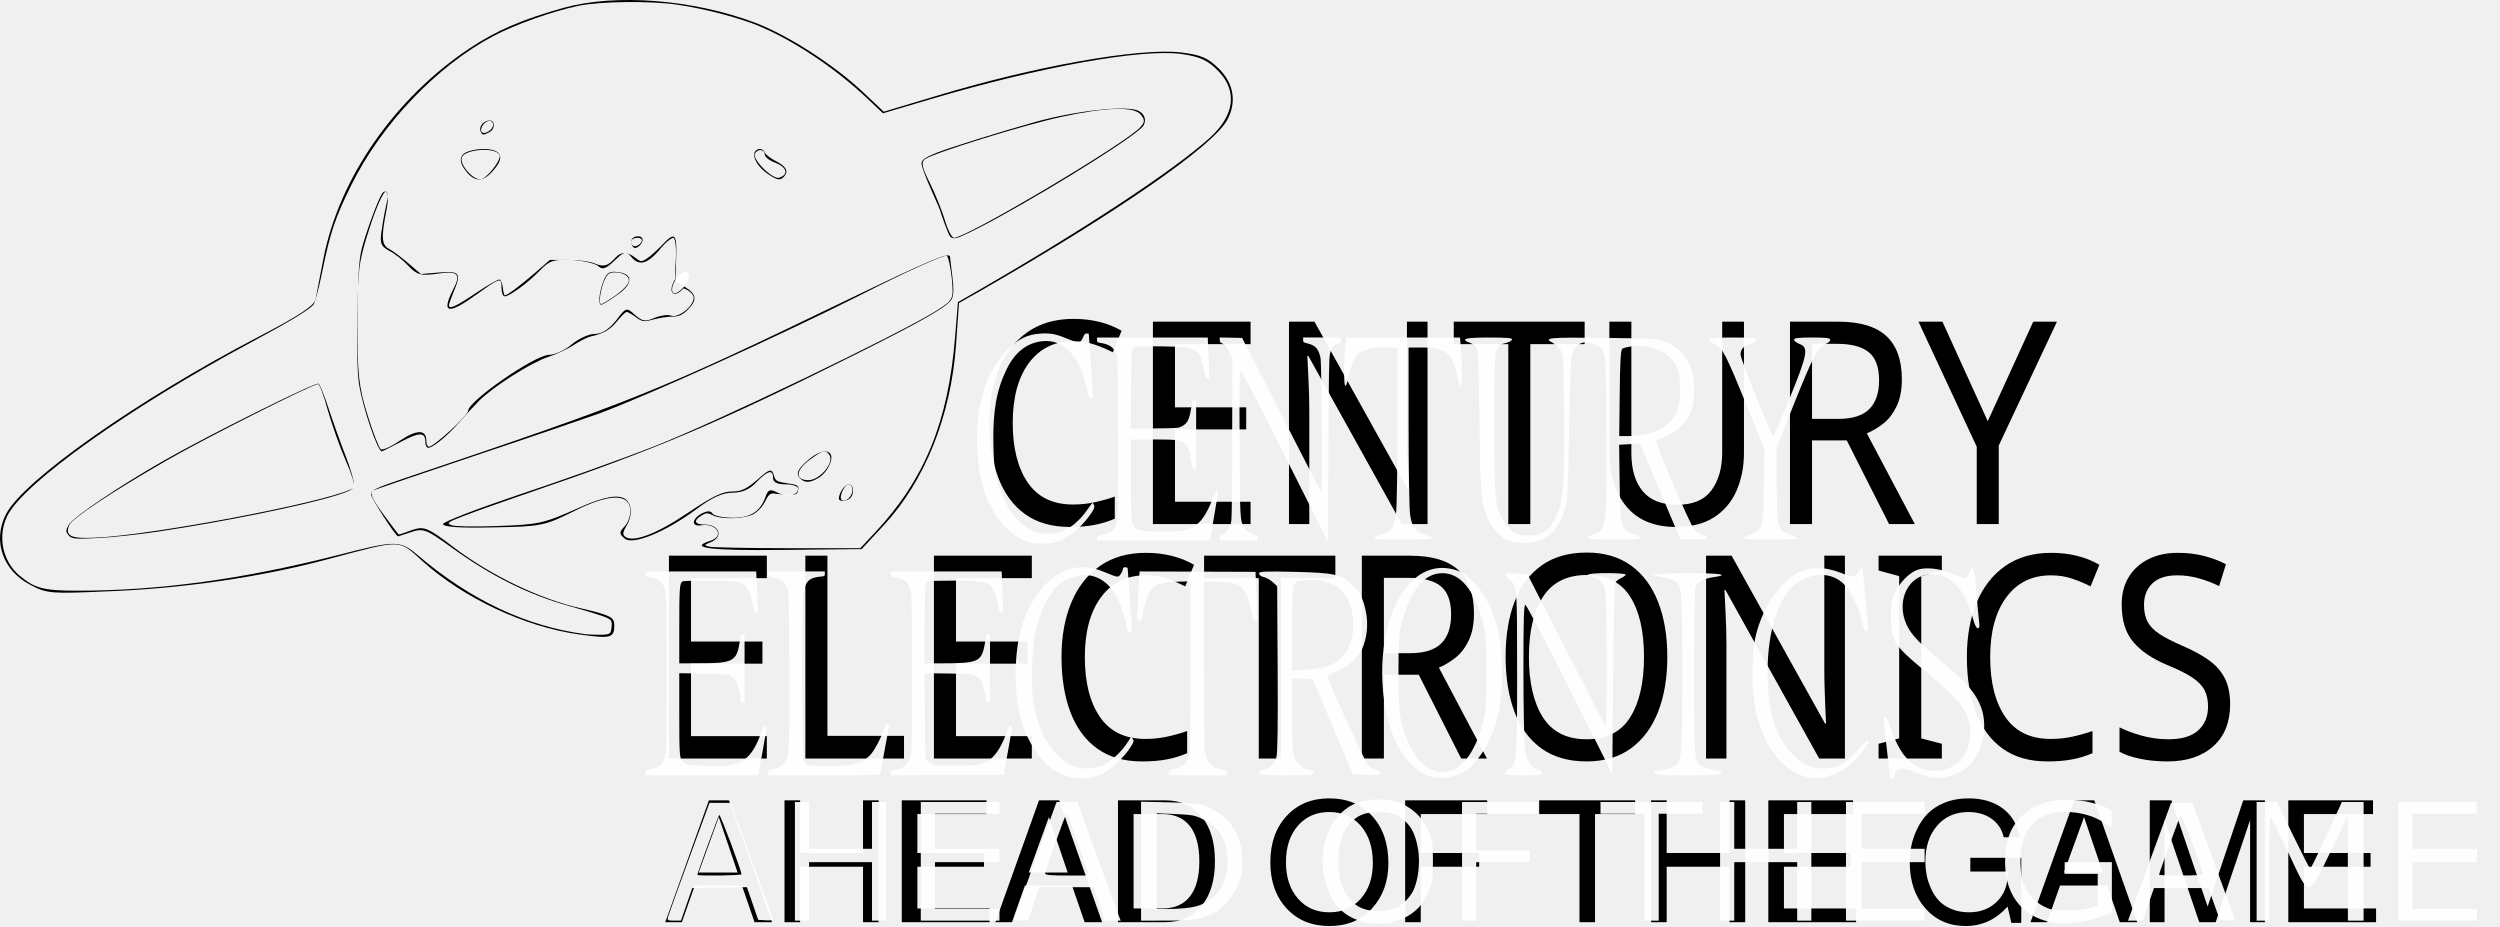
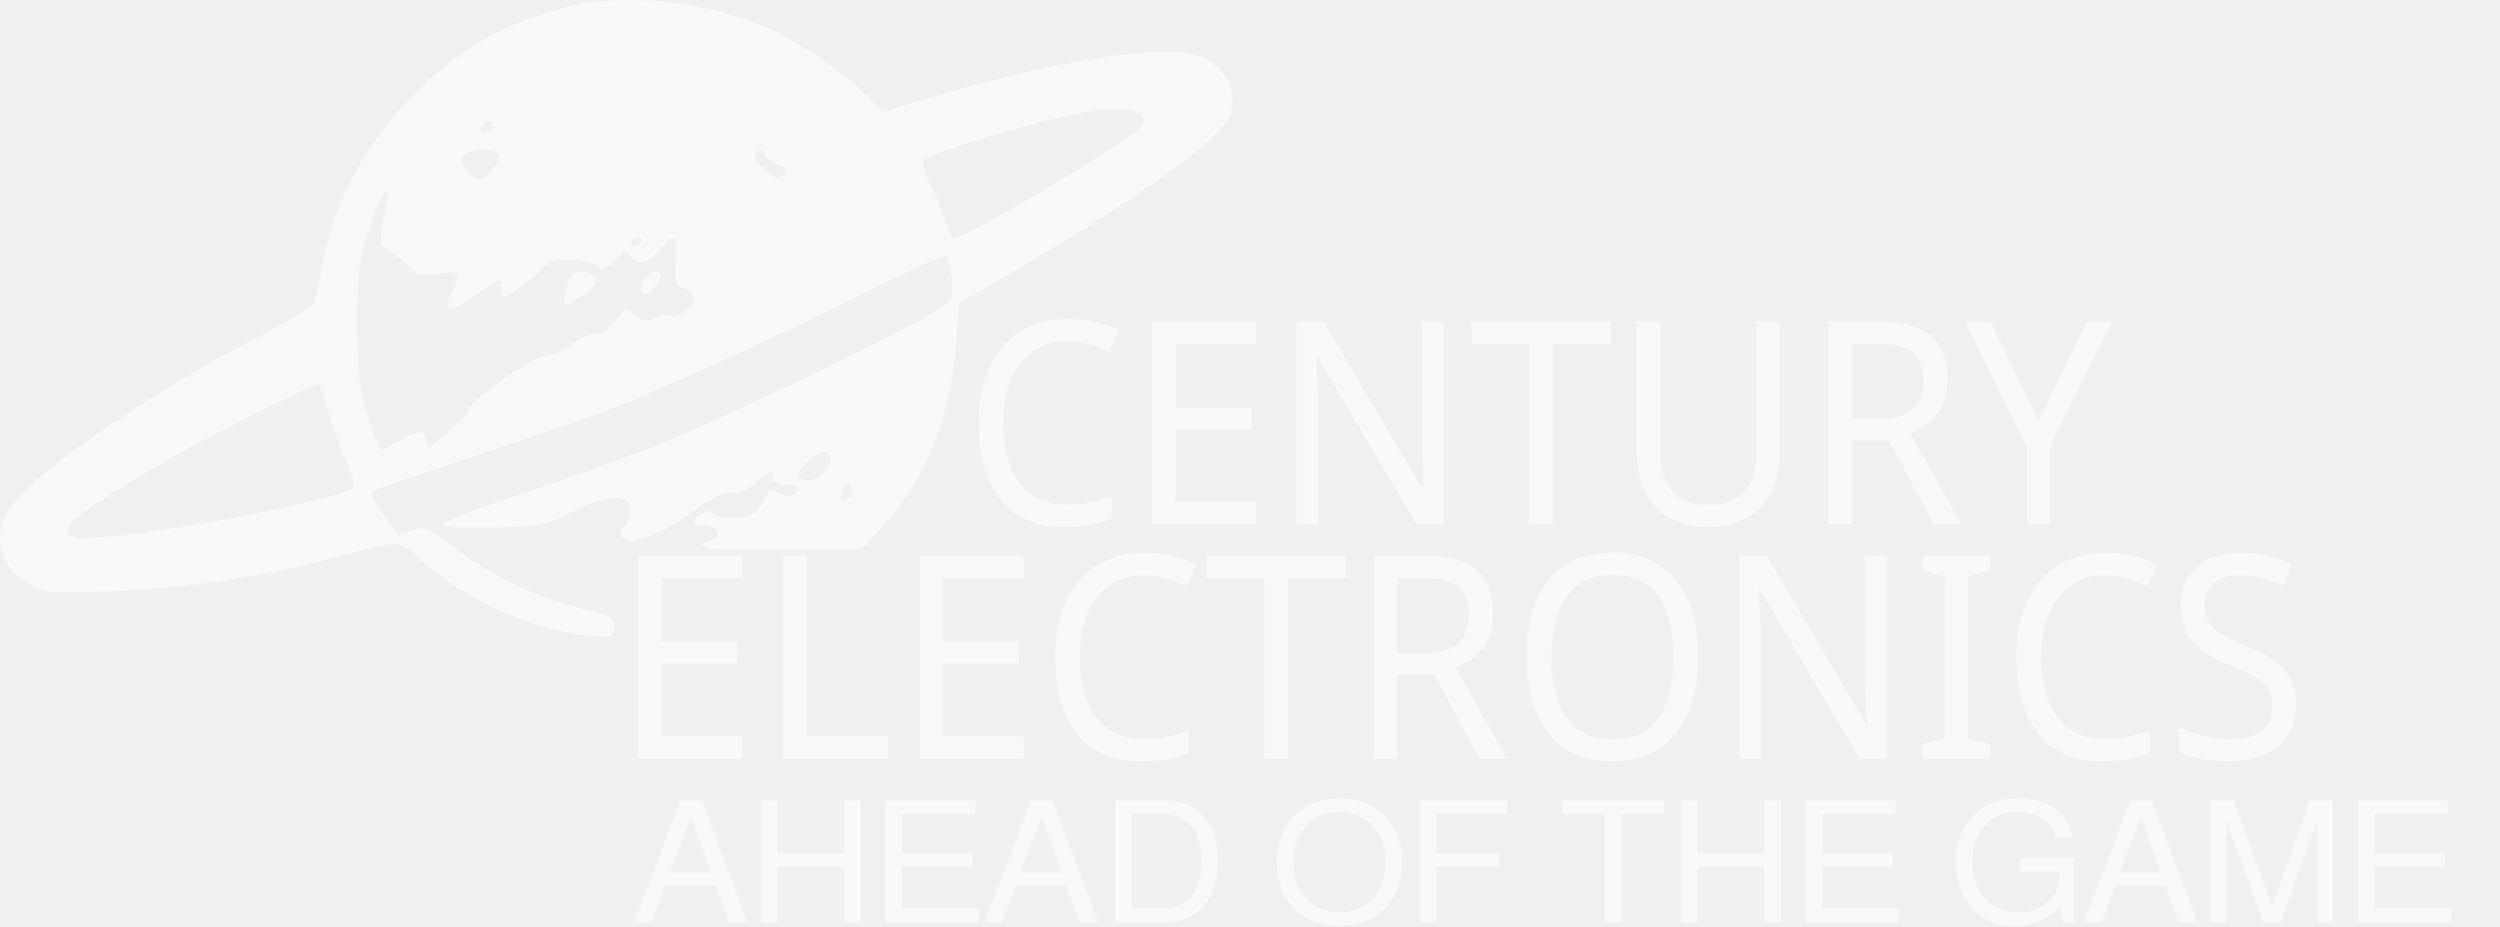
- <svg xmlns="http://www.w3.org/2000/svg" height="211.098" viewBox="0 0 598.41 221.653" width="569.915" version="1.1" id="svg20">
-   <defs id="defs24" />
-   <path d="M135.047 1.834c-10 2.8-16.1 5.4-22.6 9.7-17.9 11.9-31.2 31-35 50.2-.8 4.2-1.7 8.7-1.9 9.9-.4 1.6-3.9 3.9-13.7 9-28.6 14.9-56.1 34.2-60.4 42.4-3.3 6.4-.8 13.6 5.9 17 3.9 2.1 5.1 2.1 18.7 1.5 18.1-.7 36.9-3.5 52.5-7.7 18.1-4.8 16.7-4.8 22.6.5 9.9 8.9 24.5 15.7 37.3 17.5 7.8 1.1 8.6.9 8.6-2.2 0-1.9-1-2.4-7.9-4-9.8-2.2-21.5-7.8-30.5-14.6-6.3-4.8-7.1-5.1-9.9-4.2-1.6.6-3.1 1.1-3.3 1.1-.1 0-1.8-2.3-3.8-5-2.8-3.8-3.3-5.2-2.2-5.6.8-.3 11.9-4.1 24.7-8.4 12.9-4.3 26-8.8 29.1-9.9 11.4-4.2 42.8-18.4 62.5-28.3 11.1-5.7 20.5-9.9 20.9-9.5.4.3.9 2.9 1.2 5.6.4 4.9.4 4.9-3.8 7.6-8.8 5.5-52.4 26.5-67.2 32.3-8.4 3.3-23.3 8.6-33 11.8-9.8 3.3-17.8 6.4-17.8 6.9 0 .7 4.2 1 12 .8 11.6-.2 12.3-.4 19.2-3.8 8.3-4.2 13.1-4.4 13.6-.7.2 1.3-.4 3.2-1.2 4.1-1.5 1.6-1.5 1.9-.1 3.1 2 1.6 9.8-1.6 17.2-7.1 3.6-2.7 6.2-3.9 8.6-3.9 2.3 0 4.1-.8 5.7-2.5 2.7-2.8 4-3.2 4-1 0 1 1 1.5 3 1.5 1.7 0 3 .5 3 1 0 1.7-2.7 2.2-4.9 1-1.8-.9-2.2-.8-2.8.7-1.3 3.8-3.6 5.3-7.9 5.3-2.4 0-4.6-.5-4.9-1-.4-.7-1.3-.7-2.6 0-2.4 1.3-2.5 3.2-.1 2.8 3.7-.6 5.7 2.6 2.2 3.7-5.4 1.7-.3 2.4 17.1 2.2l19.1-.2 5.2-5.6c9.9-10.6 16.2-26.3 17.4-43.4l.7-9.9 6-3.4c32.3-18.6 54.7-34.1 58.2-40.4 2.3-4.2 1.6-8.7-1.9-12.2-2.7-2.7-4.3-3.4-9.3-4-10-1.1-34.8 3.3-58 10.3l-13 3.9-5.1-4.8c-6.8-6.4-17.8-13.5-25.7-16.5-14.9-5.6-33.3-7-45.7-3.6zm138 25.6c1 1.2 1 1.8 0 2.9-2.9 3.6-41.7 26.6-44.7 26.6-.5 0-1.5-1.9-2.2-4.3-.7-2.3-2.3-6.3-3.6-8.9-1.8-3.5-2.1-4.9-1.2-5.6 1.8-1.4 23.6-8.2 32.9-10.2 10.6-2.3 17.2-2.5 18.8-.5zm-155 2.4c0 1.2-2 2.5-2.7 1.8s.6-2.7 1.8-2.7c.5 0 .9.4.9.9zm1.5 7.2c.7 1-3.1 5.9-4.6 5.9-1.9 0-5-3.6-4.4-5.3.8-1.9 7.9-2.5 9-.6zm63.5-.1c0 .6 1.1 1.5 2.5 2 2.8 1.1 3.3 2.8 1 3.6-1.5.6-6.7-4.5-5.8-5.8.6-1.2 2.3-1 2.3.2zm-90.4 11.2c-.3 1.3-.9 4.2-1.2 6.4-.6 3.7-.4 4.3 1.7 5.5 1.3.6 3.4 2.3 4.7 3.7 2 2.1 2.9 2.3 6.7 1.8 5.1-.8 5.9 0 3.9 3.8-2.9 5.7-1.2 6.1 5.7 1.1 5.7-4.1 5.9-4.1 5.9-1.5 0 1.1.3 2 .8 2 1.1 0 5.5-3.2 8.4-6.2 2.3-2.4 3.3-2.7 7.8-2.5 2.8.2 5.6.9 6.2 1.5.9.9 1.8.6 3.8-1.3 2.4-2.3 2.8-2.4 4-1 1.9 2.3 3.8 1.8 6.7-1.5 1.3-1.7 2.9-3 3.4-3s.8 2.5.6 5.6c-.4 5.1-.2 5.6 1.9 6.5 1.3.4 2.4 1.5 2.4 2.2 0 2.1-3.7 5-5.5 4.3-.8-.3-2.6 0-4 .6-2.1.9-2.8.8-4.6-.8-2-1.8-2.1-1.8-4.5 1.4-1.7 2.1-3.4 3.2-5.1 3.2-1.4 0-3.8 1.1-5.5 2.5-1.6 1.4-4.1 2.5-5.4 2.5-3.4 0-19.4 11.1-19.4 13.4 0 1.1-8.2 8.6-9.4 8.6-.3 0-.6-.6-.6-1.4 0-2.7-2.1-2.8-6.1-.2-2.2 1.5-4.3 2.5-4.8 2.2-.4-.3-1.9-4-3.2-8.3-2.1-6.7-2.4-9.8-2.4-21.8 0-12.7.3-14.8 2.9-22.8 1.5-4.8 3.3-8.7 3.8-8.7.6 0 .8 1 .4 2.2zm60.9 9.8c-.3.5-1 1-1.6 1-.5 0-.9-.5-.9-1 0-.6.7-1 1.6-1 .8 0 1.2.4.9 1zm-75.1 40.2c1 3.5 2.9 8.9 4.3 12.1 1.4 3.1 2.3 6 2 6.4-2.6 2.6-41.4 10.3-59.3 11.9-8.2.6-10 .1-8.9-2.8.6-1.6 10.4-8.1 23.5-15.6 9-5.2 34.8-18.2 36.1-18.2.3 0 1.4 2.8 2.3 6.2zm120.1 10.8c1.2 1.9-2.4 6-5 6-3.3 0-3.2-2.3.3-4.9 3.1-2.3 3.8-2.5 4.7-1.1zm5.5 8.4c0 1.5-1.8 3.1-2.6 2.3-.7-.7.7-3.7 1.7-3.7.5 0 .9.6.9 1.4z" id="path2" />
-   <path d="m 144.389,67.434 c -1.036,2.8 -1.224,5.5 -0.471,5.5 0.283,0 1.978,-1 3.767,-2.3 3.861,-2.6 3.955,-5.1 0.188,-5.5 -1.978,-0.3 -2.731,0.2 -3.484,2.3 z m 17.139,-0.5 c -1.695,2.9 -0.471,4.6 1.789,2.4 0.942,-0.9 1.789,-2.3 1.789,-3.1 0,-2 -2.26,-1.6 -3.578,0.7 z" id="path4" style="stroke-width:0.97" />
-   <g font-family="Harry" stroke-width="0.75" id="g18" transform="matrix(0.9416847,0,0,1,16.27609,0)">
-     <text font-size="41.298px" transform="matrix(1.03245,0,0,0.96857,0.047,-0.066)" x="146.382" y="227.964" id="text8">
-       <tspan font-family="FreeSans" x="146.382" y="227.964" id="tspan6">AHEAD OF THE GAME</tspan>
+ <svg xmlns="http://www.w3.org/2000/svg" height="158.324pt" preserveAspectRatio="xMidYMid meet" viewBox="0 0 598.41 221.653" width="427.436pt" version="1.1" id="svg24">
+   <defs id="defs28" />
+   <g transform="matrix(.1 0 0 -.1 .047383 222.9338)" id="g8" style="fill:#f9f9f9">
+     <path d="m1350 2211c-100-28-161-54-226-97-179-119-312-310-350-502-8-42-17-87-19-99-4-16-39-39-137-90-286-149-561-342-604-424-33-64-8-136 59-170 39-21 51-21 187-15 181 7 369 35 525 77 181 48 167 48 226-5 99-89 245-157 373-175 78-11 86-9 86 22 0 19-10 24-79 40-98 22-215 78-305 146-63 48-71 51-99 42-16-6-31-11-33-11-1 0-18 23-38 50-28 38-33 52-22 56 8 3 119 41 247 84 129 43 260 88 291 99 114 42 428 184 625 283 111 57 205 99 209 95 4-3 9-29 12-56 4-49 4-49-38-76-88-55-524-265-672-323-84-33-233-86-330-118-98-33-178-64-178-69 0-7 42-10 120-8 116 2 123 4 192 38 83 42 131 44 136 7 2-13-4-32-12-41-15-16-15-19-1-31 20-16 98 16 172 71 36 27 62 39 86 39 23 0 41 8 57 25 27 28 40 32 40 10 0-10 10-15 30-15 17 0 30-5 30-10 0-17-27-22-49-10-18 9-22 8-28-7-13-38-36-53-79-53-24 0-46 5-49 10-4 7-13 7-26 0-24-13-25-32-1-28 37 6 57-26 22-37-54-17-3-24 171-22l191 2 52 56c99 106 162 263 174 434l7 99 60 34c323 186 547 341 582 404 23 42 16 87-19 122-27 27-43 34-93 40-100 11-348-33-580-103l-130-39-51 48c-68 64-178 135-257 165-149 56-333 70-457 36zm1380-256c10-12 10-18 0-29-29-36-417-266-447-266-5 0-15 19-22 43-7 23-23 63-36 89-18 35-21 49-12 56 18 14 236 82 329 102 106 23 172 25 188 5zm-1550-24c0-12-20-25-27-18s6 27 18 27c5 0 9-4 9-9zm15-72c7-10-31-59-46-59-19 0-50 36-44 53 8 19 79 25 90 6zm635 1c0-6 11-15 25-20 28-11 33-28 10-36-15-6-67 45-58 58 6 12 23 10 23-2zm-904-112c-3-13-9-42-12-64-6-37-4-43 17-55 13-6 34-23 47-37 20-21 29-23 67-18 51 8 59 0 39-38-29-57-12-61 57-11 57 41 59 41 59 15 0-11 3-20 8-20 11 0 55 32 84 62 23 24 33 27 78 25 28-2 56-9 62-15 9-9 18-6 38 13 24 23 28 24 40 10 19-23 38-18 67 15 13 17 29 30 34 30s8-25 6-56c-4-51-2-56 19-65 13-4 24-15 24-22 0-21-37-50-55-43-8 3-26 0-40-6-21-9-28-8-46 8-20 18-21 18-45-14-17-21-34-32-51-32-14 0-38-11-55-25-16-14-41-25-54-25-34 0-194-111-194-134 0-11-82-86-94-86-3 0-6 6-6 14 0 27-21 28-61 2-22-15-43-25-48-22-4 3-19 40-32 83-21 67-24 98-24 218 0 127 3 148 29 228 15 48 33 87 38 87 6 0 8-10 4-22zm609-98c-3-5-10-10-16-10-5 0-9 5-9 10 0 6 7 10 16 10 8 0 12-4 9-10zm-751-402c10-35 29-89 43-121 14-31 23-60 20-64-26-26-414-103-593-119-82-6-100-1-89 28 6 16 104 81 235 156 90 52 348 182 361 182 3 0 14-28 23-62zm1201-108c12-19-24-60-50-60-33 0-32 23 3 49 31 23 38 25 47 11zm55-84c0-15-18-31-26-23-7 7 7 37 17 37 5 0 9-6 9-14z" id="path2" style="fill:#f9f9f9" />
+     <path d="m1360 1555c-11-28-13-55-5-55 3 0 21 10 40 23 41 26 42 51 2 55-21 3-29-2-37-23z" id="path4" style="fill:#f9f9f9" />
+     <path d="m1542 1560c-18-29-5-46 19-24 10 9 19 23 19 31 0 20-24 16-38-7z" id="path6" style="fill:#f9f9f9" />
+   </g>
+   <g font-family="Harry" stroke-width=".75" id="g22" style="fill:#f9f9f9">
+     <text font-size="41.298" transform="matrix(1.03245 0 0 .9685698 .047383 -.066169)" x="146.382" y="227.964" id="text12" style="fill:#f9f9f9">
+       <tspan font-family="FreeSans" font-size="41.298" stroke-width=".75" x="146.382" y="227.964" id="tspan10" style="fill:#f9f9f9">AHEAD OF THE GAME</tspan>
    </text>
-     <text font-size="64.968px" letter-spacing="0" transform="matrix(0.95752,0,0,1.04437,0.047,-0.066)" x="240.603" y="120.181" id="text12">
-       <tspan font-family="'Crossharbour DB'" x="240.603" y="120.181" id="tspan10">CENTURY</tspan>
+     <text font-size="64.968" letter-spacing="0" transform="matrix(.9575161 0 0 1.044369 .047383 -.066169)" x="240.603" y="120.181" id="text16" style="fill:#f9f9f9">
+       <tspan font-family="Crossharbour DB" font-size="64.968" stroke-width=".75" x="240.603" y="120.181" id="tspan14" style="fill:#f9f9f9">CENTURY</tspan>
    </text>
-     <text font-size="65.125px" letter-spacing="0" transform="matrix(0.95763,0,0,1.04425,0.047,-0.066)" x="153.147" y="173.941" id="text16">
-       <tspan font-family="'Crossharbour DB'" x="153.147" y="173.941" id="tspan14">ELECTRONICS</tspan>
+     <text font-size="65.125" letter-spacing="0" transform="matrix(.9576264 0 0 1.044248 .047383 -.066169)" x="153.147" y="173.941" id="text20" style="fill:#f9f9f9">
+       <tspan font-family="Crossharbour DB" font-size="65.125" stroke-width=".75" x="153.147" y="173.941" id="tspan18" style="fill:#f9f9f9">ELECTRONICS</tspan>
    </text>
  </g>
-   <path style="fill:#ffffff;fill-opacity:0.941;stroke-width:0.539" d="m 133.321,144.552 c -13.258,-1.754 -25.997,-7.74 -37.827,-17.776 -4.348,-3.689 -4.941,-3.696 -18.55,-0.22 -21.477,5.484 -40.896,8.132 -59.41,8.101 -7.668,-0.013 -9.628,-0.532 -13.113,-3.474 -3.843,-3.244 -5.009,-8.928 -2.777,-13.539 3.599,-7.434 27.828,-24.704 55.456,-39.528 9.033,-4.847 13.373,-7.468 14.37,-8.68 0.349,-0.424 1.261,-3.865 2.026,-7.647 1.766,-8.723 2.915,-12.149 6.538,-19.502 6.86,-13.924 19.506,-27.213 32.401,-34.05 4.975,-2.638 13.541,-5.687 19.379,-6.899 5.014,-1.04 16.393,-1.178 22.567,-0.273 6.443,0.944 14.56,3.092 19.071,5.046 8.04,3.482 17.037,9.525 24.095,16.183 l 3.742,3.53 10.995,-3.256 c 24.783,-7.338 48.143,-11.53 57.115,-10.249 4.172,0.596 6.032,1.468 8.388,3.931 4.388,4.59 3.632,10.109 -2.09,15.254 -8.351,7.508 -29.104,21.152 -53.525,35.188 l -3.801,2.185 -0.648,7.983 c -1.569,19.343 -6.954,32.477 -18.262,44.541 l -3.348,3.572 -16.583,-0.007 c -9.12,-0.004 -17.154,-0.16 -17.853,-0.347 -1.242,-0.333 -1.233,-0.356 0.404,-1.044 2.875,-1.209 1.924,-3.988 -1.364,-3.988 -2.3,0 -2.716,-0.811 -0.994,-1.94 1.186,-0.777 1.581,-0.807 2.708,-0.203 1.881,1.007 7.16,0.888 9.273,-0.21 0.997,-0.517 2.168,-1.776 2.713,-2.915 0.708,-1.48 1.237,-1.953 2.017,-1.809 0.582,0.108 2.027,0.229 3.212,0.269 1.822,0.062 2.18,-0.105 2.32,-1.084 0.144,-1.012 -0.171,-1.204 -2.511,-1.525 -2.234,-0.307 -2.73,-0.583 -3.003,-1.671 -0.434,-1.73 -0.997,-1.646 -3.402,0.505 -2.628,2.35 -4.001,3.04 -6.043,3.04 -2.367,0 -4.403,0.981 -10.415,5.017 -7.189,4.827 -12.598,6.786 -14.229,5.155 -0.442,-0.442 -0.328,-1.047 0.429,-2.289 1.342,-2.201 1.328,-4.757 -0.034,-5.989 -1.49,-1.348 -4.957,-0.793 -10.47,1.675 -8.379,3.752 -9.318,3.964 -19.038,4.307 -5.279,0.186 -9.565,0.105 -10.339,-0.196 -1.207,-0.47 -0.945,-0.66 3.018,-2.188 2.387,-0.921 8.957,-3.25 14.599,-5.177 28.97,-9.893 43.085,-15.872 74.472,-31.546 15.817,-7.899 21.243,-11.038 22.017,-12.736 0.397,-0.871 0.419,-2.502 0.071,-5.182 -0.279,-2.151 -0.515,-4.123 -0.525,-4.382 -0.041,-1.146 -4.72,0.823 -23.425,9.853 -43.78,21.136 -47.946,22.813 -101.429,40.829 -6.055,2.04 -7.137,2.572 -7.137,3.509 0,0.82 5.655,9.575 6.185,9.575 0.048,0 1.241,-0.393 2.652,-0.874 3.104,-1.058 3.573,-0.887 9.707,3.531 8.984,6.471 17.536,10.706 26.772,13.257 2.777,0.767 6.094,1.767 7.369,2.223 2.134,0.762 2.306,0.964 2.155,2.523 -0.153,1.578 -0.314,1.699 -2.319,1.761 -1.185,0.036 -2.882,-0.03 -3.771,-0.148 z M 35.822,121.22 c 15.338,-2.289 33.368,-5.949 40.939,-8.311 3.044,-0.95 3.804,-1.407 3.944,-2.374 0.095,-0.659 -0.785,-3.679 -1.957,-6.712 -1.171,-3.033 -2.904,-7.876 -3.852,-10.761 -0.947,-2.886 -1.973,-5.402 -2.28,-5.591 -0.683,-0.422 -24.819,11.577 -35.179,17.488 -10.377,5.921 -20.85,12.991 -21.79,14.71 -0.68,1.244 -0.681,1.551 -0.007,2.363 0.68,0.819 1.501,0.895 6.707,0.623 3.263,-0.17 9.327,-0.816 13.474,-1.435 z m 157.993,-7.668 c 1.037,-1.037 0.807,-3.124 -0.344,-3.124 -0.894,0 -2.241,1.958 -2.241,3.257 0,0.73 1.816,0.637 2.586,-0.133 z m -7.121,-4.679 c 1.786,-1.089 3.238,-3.841 2.729,-5.169 -0.506,-1.318 -2.641,-0.945 -4.807,0.841 -2.727,2.248 -3.311,3.423 -2.234,4.499 1.111,1.111 2.288,1.065 4.313,-0.17 z m -95.303,-8.153 c 4.249,-2.251 5.571,-2.24 5.571,0.045 0,0.539 0.212,1.111 0.471,1.271 0.722,0.446 4.357,-2.425 7.176,-5.667 1.391,-1.601 3.452,-3.84 4.579,-4.977 3.174,-3.202 11.909,-8.76 15.715,-9.998 1.887,-0.614 4.549,-1.857 5.914,-2.761 1.366,-0.905 3.094,-1.776 3.841,-1.937 2.915,-0.628 4.467,-1.528 6.067,-3.519 0.916,-1.14 1.877,-2.072 2.136,-2.072 0.259,0 1.192,0.534 2.075,1.186 1.467,1.085 1.812,1.131 4.026,0.539 1.332,-0.356 3.285,-0.648 4.34,-0.648 1.403,0 2.343,-0.424 3.494,-1.575 2.192,-2.192 2.031,-3.51 -0.635,-5.193 l -2.209,-1.395 0.147,-3.595 c 0.303,-7.391 -0.041,-7.862 -3.265,-4.473 -1.09,1.146 -2.591,2.483 -3.335,2.971 -1.274,0.835 -1.433,0.824 -2.732,-0.199 -1.767,-1.39 -3.203,-1.376 -4.487,0.042 -1.721,1.902 -2.66,2.158 -4.737,1.29 -1.131,-0.473 -3.611,-0.801 -6.049,-0.801 h -4.132 l -3.292,2.858 c -3.317,2.88 -6.447,5.222 -6.977,5.222 -0.158,0 -0.363,-0.769 -0.456,-1.709 -0.093,-0.94 -0.428,-1.794 -0.745,-1.898 -0.317,-0.104 -2.736,1.271 -5.375,3.056 -4.575,3.093 -6.169,3.811 -6.169,2.778 0,-0.257 0.514,-1.703 1.142,-3.214 1.714,-4.125 1.293,-4.626 -3.546,-4.217 l -3.994,0.338 -2.861,-2.458 c -1.573,-1.352 -3.527,-2.808 -4.342,-3.236 -1.748,-0.918 -1.881,-2.55 -0.702,-8.561 0.708,-3.608 0.476,-5.085 -0.687,-4.367 -0.621,0.384 -2.821,5.968 -4.494,11.41 -0.988,3.212 -1.181,5.452 -1.389,16.115 -0.157,8.082 -0.021,13.753 0.394,16.323 0.862,5.346 4.21,15.194 5.165,15.194 0.148,0 2.109,-0.975 4.357,-2.166 z M 145.872,55.914 c 0.981,-0.981 0.773,-2.047 -0.399,-2.047 -1.24,0 -1.861,0.823 -1.443,1.911 0.365,0.951 0.981,0.997 1.842,0.136 z m 81.535,-6.24 c 14.7,-8.068 32.284,-19.208 33.291,-21.09 0.671,-1.253 0.233,-2.575 -1.087,-3.281 -2.543,-1.361 -14.245,-0.115 -23.674,2.521 -7.938,2.219 -19.476,5.828 -22.49,7.034 -2.567,1.028 -3.367,1.605 -3.367,2.431 0,0.596 0.97,3.237 2.155,5.869 1.185,2.632 2.155,4.897 2.155,5.034 0,0.137 0.512,1.616 1.137,3.287 1.07,2.86 1.225,3.021 2.647,2.736 0.831,-0.166 4.985,-2.209 9.233,-4.541 z M 112.069,39.296 c 2.098,-2.246 2.513,-3.747 1.284,-4.645 -1.187,-0.868 -4.313,-0.926 -6.616,-0.123 -2.144,0.747 -2.251,2.437 -0.302,4.754 1.815,2.157 3.628,2.161 5.634,0.014 z m 66.764,0.842 c 0.971,-1.17 0.335,-2.241 -2.056,-3.461 -1.163,-0.593 -2.258,-1.453 -2.433,-1.91 -0.414,-1.08 -1.91,-1.071 -2.327,0.013 -0.474,1.237 0.88,3.415 3.034,4.878 2.193,1.49 2.872,1.576 3.783,0.479 z m -67.293,-9.991 c 1.364,-0.73 1.386,-2.674 0.03,-2.674 -1.292,0 -2.434,1.36 -2.028,2.417 0.37,0.964 0.617,0.996 1.998,0.257 z" id="path878" transform="matrix(1.05,0,0,1.05,-4.8824444e-4,0)" />
-   <path style="fill:#ffffff;fill-opacity:0.941;stroke-width:0.194" d="m 143.699,72.656 c -0.45,-0.478 0.267,-4.202 1.142,-5.928 0.602,-1.188 1.121,-1.531 2.324,-1.535 1.896,-0.006 3.377,0.831 3.377,1.911 0,1.087 -2.02,3.004 -5.2,4.935 -1.287,0.781 -1.435,0.837 -1.642,0.617 z" id="path917" />
-   <path style="fill:#ffffff;fill-opacity:0.941;stroke-width:0.194" d="m 160.963,69.881 c -0.616,-1.705 2.054,-5.386 3.426,-4.723 0.668,0.323 0.769,1.072 0.28,2.081 -0.992,2.048 -3.32,3.708 -3.705,2.642 z" id="path956" />
-   <path style="fill:#ffffff;fill-opacity:0.941;stroke-width:0.194" d="m 154.495,184.997 c 0,-0.55 0.056,-0.588 1.191,-0.816 1.477,-0.296 2.542,-0.913 2.994,-1.735 0.863,-1.569 0.893,-2.28 0.893,-21.268 0,-18.988 -0.03,-19.699 -0.893,-21.268 -0.452,-0.822 -1.517,-1.439 -2.994,-1.735 -1.136,-0.228 -1.191,-0.266 -1.191,-0.816 v -0.577 h 13.257 13.257 l 0.114,2.55 c 0.063,1.402 0.161,3.607 0.219,4.899 l 0.105,2.35 h -0.456 c -0.423,0 -0.48,-0.127 -0.782,-1.742 -0.638,-3.414 -1.373,-4.698 -3.076,-5.38 -0.768,-0.307 -1.726,-0.365 -7.136,-0.43 -4.096,-0.05 -6.374,-0.004 -6.614,0.132 -0.702,0.399 -0.79,1.606 -0.79,10.808 v 8.81 l 4.284,-0.002 c 8.622,-0.003 9.433,-0.409 10.184,-5.099 0.28,-1.748 0.338,-1.899 0.733,-1.899 h 0.429 v 8.199 8.199 h -0.438 c -0.404,0 -0.457,-0.128 -0.674,-1.634 -0.285,-1.976 -0.815,-3.552 -1.388,-4.123 -1.051,-1.049 -1.525,-1.124 -7.528,-1.204 l -5.602,-0.074 9.9e-4,9.566 c 9.9e-4,9.727 0.065,10.743 0.724,11.544 0.704,0.856 1.428,0.989 5.885,1.081 4.986,0.103 6.374,-0.08 8.276,-1.091 1.909,-1.014 3.273,-2.957 4.627,-6.59 0.58,-1.555 0.769,-1.877 1.103,-1.877 0.399,0 0.39,0.079 -0.642,5.899 l -1.046,5.899 h -13.513 -13.513 z" id="path995" />
-   <path style="fill:#ffffff;fill-opacity:0.941;stroke-width:0.194" d="m 183.872,185.018 c 0,-0.519 0.085,-0.579 1.284,-0.907 1.724,-0.472 2.519,-1.077 3.013,-2.297 0.767,-1.894 0.804,-2.963 0.744,-21.737 -0.053,-16.541 -0.084,-18.082 -0.388,-19.038 -0.599,-1.882 -1.502,-2.577 -3.852,-2.963 -0.73,-0.12 -0.8,-0.182 -0.8,-0.714 v -0.582 h 6.779 6.779 v 0.571 c 0,0.558 -0.028,0.574 -1.249,0.695 -1.853,0.184 -2.774,0.732 -3.354,1.998 -0.261,0.57 -0.559,1.666 -0.663,2.436 -0.281,2.091 -0.231,37.933 0.055,39.076 0.139,0.558 0.415,1.035 0.752,1.3 0.492,0.388 0.82,0.423 4.425,0.483 6.568,0.108 9.117,-0.547 11.103,-2.855 0.979,-1.137 2.343,-3.753 3.057,-5.858 0.364,-1.075 0.489,-1.25 0.89,-1.25 0.388,0 0.449,0.075 0.363,0.45 -0.057,0.247 -0.536,2.835 -1.065,5.749 -0.529,2.915 -1.006,5.457 -1.06,5.649 -0.092,0.329 -0.897,0.35 -13.455,0.35 h -13.357 z" id="path1034" />
-   <path style="fill:#ffffff;fill-opacity:0.941;stroke-width:0.194" d="m 213.248,184.998 c 0,-0.552 0.055,-0.59 1.191,-0.817 2.433,-0.487 3.321,-1.522 3.697,-4.306 0.253,-1.873 0.254,-35.516 9.9e-4,-37.373 -0.414,-3.039 -1.203,-3.871 -4.183,-4.411 -0.629,-0.114 -0.706,-0.192 -0.706,-0.719 v -0.591 h 13.256 13.256 l 0.114,3.15 c 0.063,1.732 0.155,3.937 0.206,4.899 0.092,1.743 0.09,1.75 -0.362,1.75 -0.362,0 -0.477,-0.131 -0.571,-0.65 -0.607,-3.355 -1.199,-4.949 -2.158,-5.806 -1.062,-0.949 -2.57,-1.143 -8.867,-1.143 -3.465,0 -5.81,0.079 -6.028,0.202 -0.673,0.382 -0.747,1.44 -0.748,10.646 l -9.9e-4,8.949 4.284,-0.002 c 8.065,-0.003 9.145,-0.403 9.899,-3.67 0.156,-0.675 0.341,-1.7 0.412,-2.278 0.115,-0.938 0.177,-1.05 0.582,-1.05 h 0.453 v 8.199 8.199 h -0.448 c -0.412,0 -0.465,-0.117 -0.653,-1.45 -0.448,-3.167 -1.066,-4.408 -2.523,-5.068 -0.699,-0.317 -1.514,-0.373 -6.41,-0.44 l -5.609,-0.077 0.054,10.102 c 0.052,9.845 0.064,10.116 0.443,10.666 0.214,0.31 0.722,0.744 1.13,0.964 0.685,0.37 1.114,0.4 5.637,0.4 5.182,0 5.888,-0.094 7.635,-1.014 1.777,-0.936 3.308,-3.135 4.619,-6.635 0.529,-1.412 0.776,-1.85 1.045,-1.85 0.213,0 0.349,0.138 0.345,0.35 -0.004,0.192 -0.451,2.825 -0.993,5.849 l -0.986,5.499 -13.507,0.051 -13.507,0.051 z" id="path1073" />
-   <path style="fill:#ffffff;fill-opacity:0.941;stroke-width:0.194" d="m 246.432,129.79 c -4.77,-1.368 -8.905,-6.109 -10.93,-12.532 -1.675,-5.313 -2.138,-12.89 -1.159,-18.971 0.979,-6.084 3.071,-10.632 6.574,-14.298 2.707,-2.832 4.99,-3.981 8.251,-4.151 2.394,-0.125 3.621,0.12 6.415,1.28 2.706,1.124 2.995,1.101 3.613,-0.285 0.402,-0.902 0.539,-1.048 0.942,-1 l 0.471,0.056 0.542,7.557 c 0.298,4.156 0.504,7.596 0.459,7.645 -0.045,0.048 -0.278,0.112 -0.517,0.142 -0.404,0.051 -0.464,-0.085 -0.864,-1.945 -0.912,-4.242 -2.258,-7.182 -4.177,-9.125 -1.901,-1.926 -4.023,-2.741 -6.498,-2.496 -3.703,0.365 -6.573,2.596 -8.578,6.668 -2.445,4.965 -3.359,10.113 -3.198,18.02 0.094,4.62 0.304,6.399 1.094,9.255 1.665,6.02 5.268,10.568 9.39,11.854 1.325,0.413 3.969,0.414 5.298,0.002 2.392,-0.742 4.885,-2.786 6.766,-5.547 0.57,-0.836 1.101,-1.524 1.181,-1.527 0.08,-0.004 0.236,0.205 0.348,0.465 0.261,0.609 -0.028,1.215 -1.507,3.162 -1.873,2.464 -4.681,4.685 -7.049,5.574 -1.702,0.639 -5,0.734 -6.867,0.199 z" id="path1112" />
-   <path style="fill:#ffffff;fill-opacity:0.941;stroke-width:0.194" d="m 262.586,128.808 c 0,-0.542 0.055,-0.582 0.989,-0.708 0.544,-0.073 1.428,-0.359 1.964,-0.634 1.114,-0.571 1.62,-1.434 1.949,-3.324 0.127,-0.728 0.175,-7.546 0.139,-19.684 -0.05,-16.921 -0.084,-18.659 -0.378,-19.578 -0.528,-1.649 -1.619,-2.452 -3.8,-2.799 -0.796,-0.127 -0.863,-0.182 -0.863,-0.715 v -0.577 h 13.256 13.256 l 0.114,3.15 c 0.063,1.732 0.155,3.937 0.206,4.899 0.092,1.749 0.092,1.75 -0.368,1.75 -0.385,0 -0.48,-0.123 -0.581,-0.75 -0.774,-4.795 -1.591,-6.055 -4.321,-6.665 -1.272,-0.284 -11.505,-0.39 -12.388,-0.128 -0.947,0.281 -0.973,0.535 -1.037,10.406 l -0.06,9.162 5.707,-0.063 c 5.689,-0.063 5.71,-0.065 6.638,-0.572 1.206,-0.659 1.672,-1.589 2.101,-4.195 0.306,-1.856 0.36,-1.996 0.767,-1.996 h 0.438 v 8.199 8.199 h -0.437 c -0.4,0 -0.456,-0.131 -0.664,-1.547 -0.313,-2.14 -0.78,-3.606 -1.355,-4.26 -0.913,-1.037 -1.927,-1.192 -7.842,-1.192 h -5.333 v 9.289 c 0,5.754 0.075,9.663 0.198,10.271 0.429,2.124 1.444,2.472 7.334,2.511 4.268,0.028 5.372,-0.138 7.284,-1.097 1.893,-0.95 3.407,-3.137 4.779,-6.907 0.459,-1.261 0.693,-1.669 0.957,-1.669 0.192,0 0.353,0.068 0.358,0.15 0.005,0.083 -0.44,2.737 -0.989,5.899 l -0.997,5.749 -13.511,2.3e-4 -13.511,2.3e-4 z" id="path1151" />
-   <path style="fill:#ffffff;fill-opacity:0.941;stroke-width:0.194" d="m 307.592,109.208 c -7.782,-15.481 -10.345,-20.416 -10.603,-20.418 -0.326,-0.003 -0.337,0.716 -0.27,17.145 0.077,18.756 0.074,18.709 1.194,20.512 0.469,0.755 2.018,1.728 2.758,1.733 0.24,10e-4 0.33,0.165 0.33,0.602 v 0.6 h -4.519 -4.519 v -0.56 c 0,-0.458 0.12,-0.606 0.659,-0.813 0.756,-0.29 1.447,-1.166 1.927,-2.441 0.309,-0.823 0.337,-2.271 0.386,-20.253 l 0.052,-19.367 -0.484,-1.122 c -0.644,-1.494 -1.264,-2.326 -1.964,-2.634 -0.456,-0.201 -0.576,-0.375 -0.576,-0.835 v -0.581 l 2.68,0.055 2.68,0.055 9.423,18.435 c 5.183,10.139 9.489,18.506 9.571,18.592 0.246,0.261 0.03,-31.074 -0.222,-32.214 -0.491,-2.219 -1.224,-3.042 -3.111,-3.49 -0.993,-0.236 -1.061,-0.289 -1.061,-0.838 v -0.586 h 4.531 4.531 l -0.059,0.631 c -0.05,0.536 -0.172,0.672 -0.812,0.906 -1.073,0.392 -1.432,0.863 -1.753,2.299 -0.238,1.065 -0.3,4.686 -0.394,23.131 l -0.112,21.868 z" id="path1190" />
-   <path style="fill:#ffffff;fill-opacity:0.941;stroke-width:0.194" d="m 256.183,186.063 c -1.576,-0.359 -3.931,-1.603 -5.367,-2.833 -2.33,-1.997 -4.74,-5.857 -6.008,-9.624 -2.218,-6.591 -2.278,-17.197 -0.135,-23.989 1.816,-5.756 5.228,-10.394 9.155,-12.445 1.953,-1.02 3.378,-1.391 5.347,-1.391 1.902,0 3.332,0.355 6.095,1.512 1.67,0.699 2.138,0.823 2.484,0.655 0.425,-0.206 1.044,-1.317 1.044,-1.874 0,-0.192 0.194,-0.293 0.565,-0.293 0.411,0 0.566,0.095 0.569,0.35 0.003,0.192 0.251,3.633 0.553,7.645 0.57,7.576 0.569,7.592 -0.215,7.6 -0.236,0.002 -0.369,-0.289 -0.525,-1.147 -0.38,-2.097 -1.351,-5.126 -2.213,-6.906 -2.066,-4.264 -5.648,-6.322 -9.54,-5.479 -3.013,0.652 -5.116,2.137 -6.771,4.779 -2.722,4.344 -4.036,9.703 -4.217,17.198 -0.116,4.795 0.112,7.588 0.886,10.855 0.992,4.188 2.51,7.174 4.988,9.811 1.683,1.792 3.445,2.882 5.325,3.297 1.436,0.317 3.818,0.14 5.228,-0.388 2.23,-0.835 4.977,-3.3 6.636,-5.953 l 0.686,-1.097 0.337,0.465 c 0.398,0.548 0.372,0.651 -0.55,2.129 -1.39,2.229 -4.313,4.981 -6.606,6.219 -2.078,1.122 -5.201,1.487 -7.753,0.905 z" id="path1229" />
-   <path style="fill:#ffffff;fill-opacity:0.941;stroke-width:0.194" d="m 279.722,185.016 c 0,-0.526 0.076,-0.577 1.295,-0.881 2.392,-0.596 3.401,-1.736 3.794,-4.287 0.107,-0.693 0.181,-9.26 0.182,-20.943 l 9.9e-4,-19.771 -3.06,0.1 c -4.612,0.151 -5.971,0.752 -7.108,3.144 -0.579,1.219 -1.23,3.587 -1.434,5.225 -0.115,0.922 -0.153,0.977 -0.685,0.977 h -0.563 l 0.112,-1.65 c 0.062,-0.907 0.158,-2.91 0.214,-4.449 0.056,-1.54 0.15,-3.453 0.209,-4.251 l 0.107,-1.451 13.872,0.051 13.872,0.051 0.122,3.3 c 0.067,1.815 0.173,4.447 0.236,5.849 l 0.115,2.55 h -0.544 c -0.521,0 -0.55,-0.049 -0.679,-1.148 -0.189,-1.603 -0.974,-4.394 -1.513,-5.374 -1.186,-2.156 -2.463,-2.678 -6.916,-2.825 l -3.154,-0.104 9.8e-4,19.673 c 9e-4,12.581 0.072,20.132 0.196,20.947 0.419,2.74 1.753,4.124 4.369,4.531 0.83,0.129 0.894,0.181 0.894,0.716 v 0.577 h -6.967 -6.967 v -0.558 z" id="path1268" />
-   <path style="fill:#ffffff;fill-opacity:0.941;stroke-width:0.388" d="m 328.871,128.829 c 0,-0.194 0.727,-0.547 1.615,-0.784 2.4,-0.642 3.282,-1.871 3.677,-5.124 0.183,-1.506 0.338,-11.061 0.345,-21.235 l 0.012,-18.497 -3.484,6.22e-4 c -5.437,9.7e-4 -7.113,1.4 -8.201,6.846 -0.258,1.294 -0.616,2.352 -0.795,2.352 -0.38,0 -0.425,-5.016 -0.08,-8.899 l 0.24,-2.7 h 13.637 13.637 l 0.244,3.06 c 0.353,4.439 0.299,8.538 -0.114,8.538 -0.197,0 -0.553,-1.056 -0.792,-2.347 -1.001,-5.404 -2.726,-6.85 -8.171,-6.851 l -3.484,-6.22e-4 0.008,18.697 c 0.004,10.284 0.164,19.844 0.355,21.246 0.415,3.047 1.344,4.291 3.672,4.913 0.888,0.238 1.615,0.591 1.615,0.784 0,0.194 -3.135,0.352 -6.967,0.352 -3.832,0 -6.967,-0.159 -6.967,-0.352 z" id="path1307" />
-   <path style="fill:#ffffff;fill-opacity:0.941;stroke-width:0.388" d="m 360.692,129.236 c -1.743,-0.841 -3.793,-3.161 -4.615,-5.224 -1.646,-4.128 -1.708,-4.847 -1.938,-22.626 -0.162,-12.49 -0.349,-17.432 -0.686,-18.055 -0.255,-0.472 -0.975,-1.047 -1.601,-1.279 -2.452,-0.908 -1.174,-1.263 4.543,-1.263 4.33,0 5.644,0.117 5.526,0.492 -0.085,0.271 -0.785,0.651 -1.557,0.844 -2.73,0.686 -2.683,0.349 -2.683,19.243 0,18.511 0.175,20.255 2.361,23.576 1.73,2.628 2.802,3.237 5.697,3.237 3.46,0 5.168,-1.179 6.797,-4.692 1.678,-3.62 1.96,-7.357 1.828,-24.247 -0.108,-13.88 -0.14,-14.438 -0.899,-15.526 -0.433,-0.621 -1.238,-1.363 -1.789,-1.65 -2.333,-1.215 -1.049,-1.342 12.086,-1.194 12.549,0.141 13.176,0.184 15.237,1.054 2.705,1.141 5.235,3.99 5.987,6.74 0.842,3.08 0.668,7.951 -0.367,10.215 -1.396,3.056 -4.073,5.179 -8.215,6.514 -0.461,0.148 8.112,20.169 9.194,21.472 0.313,0.377 1.142,0.886 1.842,1.131 2.231,0.782 1.431,1.221 -2.004,1.099 l -3.277,-0.116 -2.019,-4.799 c -1.11,-2.64 -3.28,-7.769 -4.822,-11.398 l -2.803,-6.599 -2.477,0.136 -2.477,0.136 0.125,9.063 c 0.148,10.703 0.28,11.192 3.327,12.341 1.035,0.39 1.881,0.847 1.881,1.016 0,0.168 -2.895,0.306 -6.434,0.306 -4.849,0 -6.397,-0.119 -6.283,-0.482 0.083,-0.265 0.662,-0.622 1.286,-0.794 3.033,-0.835 3.206,-2.213 3.069,-24.414 -0.123,-19.925 -0.101,-19.733 -2.441,-20.912 -2.773,-1.398 -5.08,-0.466 -5.82,2.351 -0.273,1.041 -0.532,7.745 -0.697,18.054 -0.243,15.2 -0.32,16.588 -1.062,18.999 -1.681,5.467 -4.749,8.005 -9.657,7.988 -1.75,-0.006 -3.171,-0.257 -4.166,-0.737 z m 33.191,-25.288 c 3.404,-0.629 6.071,-2.444 7.28,-4.953 0.832,-1.726 0.959,-2.499 0.955,-5.799 -0.004,-3.181 -0.145,-4.089 -0.858,-5.513 -1.687,-3.373 -5.513,-5.18 -10.204,-4.82 -1.273,0.098 -2.524,0.4 -2.78,0.671 -0.339,0.359 -0.496,3.264 -0.577,10.673 l -0.112,10.179 h 1.965 c 1.08,0 3.03,-0.197 4.331,-0.438 z" id="path1346" />
-   <path style="fill:#ffffff;fill-opacity:0.941;stroke-width:0.388" d="m 417.377,128.87 c 0,-0.172 0.705,-0.577 1.567,-0.9 2.987,-1.12 3.125,-1.617 3.257,-11.714 l 0.116,-8.87 -3.962,-9.713 c -5.284,-12.954 -6.056,-14.458 -7.841,-15.253 -0.778,-0.347 -1.417,-0.856 -1.419,-1.131 -0.003,-0.378 1.375,-0.5 5.645,-0.5 4.575,0 5.649,0.106 5.649,0.557 0,0.306 -0.466,0.678 -1.036,0.827 -1.865,0.487 -2.731,1.337 -2.731,2.679 0,1.155 7.428,19.534 7.895,19.534 0.112,0 1.86,-4.094 3.884,-9.099 4.294,-10.613 4.563,-12.101 2.344,-12.953 -0.725,-0.278 -1.318,-0.74 -1.318,-1.026 0,-0.396 1.03,-0.52 4.331,-0.52 3.465,0 4.331,0.112 4.331,0.561 0,0.308 -0.488,0.741 -1.083,0.962 -1.813,0.671 -2.944,2.798 -7.42,13.955 l -4.3,10.719 -1.4e-4,8.799 c -1.8e-4,10.505 0.181,11.217 3.104,12.198 0.983,0.33 1.788,0.735 1.789,0.9 9.9e-4,0.165 -2.879,0.3 -6.401,0.3 -3.521,0 -6.403,-0.141 -6.403,-0.312 z" id="path1385" />
-   <path style="fill:#ffffff;fill-opacity:0.941;stroke-width:0.388" d="m 432.342,185.962 c -5.638,-1.504 -10.123,-7.282 -12.026,-15.495 -1.045,-4.511 -1.135,-13.168 -0.183,-17.688 1.376,-6.538 5.383,-12.88 9.722,-15.388 3.08,-1.78 6.686,-1.872 10.785,-0.274 3.265,1.273 3.217,1.279 4.4,-0.535 0.287,-0.44 0.621,-0.694 0.742,-0.564 0.155,0.165 1.347,13.482 1.347,15.053 0,0.06 -0.22,0.109 -0.49,0.109 -0.296,0 -0.675,-0.953 -0.957,-2.404 -0.686,-3.528 -2.93,-7.89 -4.86,-9.451 -2.776,-2.244 -6.607,-2.287 -10.193,-0.112 -5.049,3.062 -8.002,12.677 -7.483,24.366 0.337,7.586 1.971,12.522 5.465,16.51 2.297,2.621 4.821,3.88 7.783,3.88 3.224,0 5.497,-1.238 8.355,-4.55 2.418,-2.803 3.522,-3.062 1.663,-0.391 -3.862,5.55 -9.273,8.217 -14.073,6.937 z" id="path1424" />
-   <path style="fill:#ffffff;fill-opacity:0.941;stroke-width:0.388" d="m 452.399,186.074 c -0.002,-0.165 -0.339,-3.18 -0.75,-6.699 -0.41,-3.519 -0.747,-6.729 -0.75,-7.132 -0.007,-1.348 0.874,-0.443 1.514,1.556 2.35,7.337 5.742,10.734 10.705,10.718 4.995,-0.015 8.497,-3.823 8.488,-9.229 -0.008,-4.701 -1.972,-7.314 -11.325,-15.063 -6.869,-5.69 -7.694,-7.027 -7.685,-12.446 0.005,-2.908 0.176,-4.001 0.89,-5.69 1.043,-2.466 3.485,-5 5.499,-5.706 1.991,-0.698 5.54,-0.29 8.38,0.962 2.992,1.32 3.462,1.3 3.983,-0.165 0.861,-2.422 1.276,-1.341 1.731,4.499 0.244,3.135 0.537,6.374 0.65,7.199 0.156,1.133 0.075,1.5 -0.33,1.5 -0.335,0 -0.775,-0.912 -1.174,-2.436 -1.784,-6.816 -5.213,-10.46 -9.851,-10.471 -5.482,-0.013 -8.603,6.141 -6.058,11.945 1.083,2.469 3.099,4.578 9.249,9.675 5.326,4.414 7.484,6.987 8.678,10.347 1.64,4.613 0.346,10.728 -2.912,13.766 -3.39,3.16 -8.082,3.861 -12.421,1.853 -3.401,-1.574 -5.378,-1.355 -5.378,0.596 0,0.396 -0.254,0.72 -0.565,0.72 -0.311,0 -0.567,-0.135 -0.569,-0.3 z" id="path1463" />
-   <path style="fill:#ffffff;fill-opacity:0.941;stroke-width:0.388" d="m 395.909,185.03 c 0,-0.366 0.687,-0.619 2.101,-0.774 2.914,-0.319 3.769,-1.018 4.268,-3.486 0.558,-2.762 0.559,-36.416 9.9e-4,-39.177 -0.475,-2.351 -1.313,-3.002 -4.428,-3.441 -4.106,-0.578 -1.619,-0.97 6.155,-0.97 7.774,0 10.261,0.392 6.155,0.97 -2.568,0.362 -4.009,1.2 -4.361,2.536 -0.158,0.601 -0.288,9.821 -0.288,20.49 0,20.959 0.042,21.433 1.985,22.373 0.546,0.264 1.806,0.583 2.799,0.708 1.168,0.147 1.807,0.42 1.807,0.771 0,0.442 -1.519,0.544 -8.097,0.544 -6.576,0 -8.097,-0.102 -8.097,-0.544 z" id="path1502" />
-   <path style="fill:#ffffff;fill-opacity:0.941;stroke-width:0.388" d="m 360.13,185.038 c 0,-0.295 0.432,-0.745 0.961,-1.001 1.999,-0.967 2.052,-1.557 2.052,-22.867 0,-21.26 0.027,-20.966 -2.064,-22.712 -0.522,-0.436 -0.949,-0.91 -0.949,-1.053 0,-0.143 1.226,-0.207 2.724,-0.142 l 2.724,0.118 9.236,18.067 c 5.08,9.937 9.362,18.201 9.516,18.364 0.409,0.434 0.325,-30.541 -0.087,-32.432 -0.387,-1.772 -1.483,-2.933 -3.093,-3.275 -2.371,-0.504 -0.795,-0.925 3.46,-0.925 2.486,0 4.519,0.158 4.519,0.351 0,0.193 -0.496,0.57 -1.103,0.837 -0.607,0.267 -1.241,0.784 -1.409,1.148 -0.168,0.365 -0.393,10.809 -0.498,23.209 l -0.191,22.546 -10.169,-20.241 c -5.593,-11.132 -10.381,-20.243 -10.64,-20.246 -0.369,-0.004 -0.469,3.434 -0.463,15.892 0.004,8.744 0.165,17.058 0.359,18.476 0.406,2.98 1.291,4.464 2.968,4.975 0.652,0.199 1.186,0.605 1.186,0.903 0,0.426 -0.968,0.542 -4.519,0.542 -3.526,0 -4.519,-0.118 -4.519,-0.536 z" id="path1541" />
-   <path style="fill:#ffffff;fill-opacity:0.941;stroke-width:0.388" d="m 342.362,185.838 c -4.895,-1.461 -9.111,-7.664 -10.644,-15.662 -2.308,-12.038 0.054,-24.539 5.787,-30.625 3.225,-3.424 7.263,-4.447 11.502,-2.913 3.835,1.388 7.866,7.228 9.411,13.636 1.486,6.165 1.486,15.403 -9.8e-4,21.55 -1.405,5.809 -5.093,11.527 -8.591,13.322 -2.057,1.056 -5.252,1.352 -7.464,0.692 z m 5.932,-1.821 c 2.787,-1.344 5.362,-5.674 6.805,-11.441 0.586,-2.343 0.697,-4.235 0.677,-11.598 -0.021,-7.786 -0.119,-9.167 -0.853,-11.998 -2.011,-7.754 -5.316,-11.781 -9.669,-11.781 -4.353,0 -7.654,4.022 -9.671,11.781 -0.74,2.845 -0.833,4.176 -0.842,11.998 -0.011,9.655 0.308,11.925 2.348,16.702 2.569,6.017 6.85,8.438 11.205,6.338 z" id="path1580" />
-   <path style="fill:#ffffff;fill-opacity:0.941;stroke-width:0.388" d="m 301.378,184.974 c 0,-0.33 0.297,-0.601 0.659,-0.601 1.337,-0.003 3.056,-1.522 3.484,-3.079 0.288,-1.048 0.382,-7.642 0.303,-21.251 l -0.115,-19.732 -1.077,-0.984 c -0.593,-0.541 -1.567,-1.088 -2.166,-1.215 -0.613,-0.13 -1.088,-0.49 -1.088,-0.824 0,-0.512 1.144,-0.568 8.38,-0.406 9.495,0.212 11.176,0.57 13.776,2.933 1.973,1.794 2.906,3.681 3.494,7.073 0.5,2.879 0.133,5.939 -1.02,8.52 -0.897,2.007 -3.679,4.435 -6.202,5.411 -1.967,0.762 -2.152,0.93 -1.865,1.701 1.315,3.539 8.78,19.726 9.442,20.474 0.456,0.516 1.317,1.051 1.912,1.19 0.595,0.139 1.083,0.515 1.083,0.836 0,0.476 -0.603,0.562 -3.256,0.468 l -3.256,-0.116 -4.813,-11.398 -4.813,-11.398 -2.476,-0.118 -2.476,-0.118 v 8.83 c 0,6.78 0.126,9.15 0.542,10.208 0.588,1.495 2.529,2.992 3.883,2.994 0.502,8e-4 0.847,0.246 0.847,0.601 0,0.51 -0.983,0.6 -6.591,0.6 -5.607,0 -6.591,-0.09 -6.591,-0.6 z m 16.652,-25.592 c 4.063,-1.532 6.222,-5.599 5.856,-11.03 -0.438,-6.496 -4.357,-9.892 -10.96,-9.496 -2.001,0.12 -2.711,0.329 -3.115,0.916 -0.414,0.602 -0.524,2.848 -0.524,10.737 v 9.977 l 3.484,-0.218 c 1.916,-0.12 4.283,-0.519 5.259,-0.887 z" id="path1619" />
-   <path style="fill:#ffffff;fill-opacity:0.941;stroke-width:0.388" d="m 159.913,219.469 c 0.125,-0.495 2.407,-6.839 5.072,-14.098 l 4.845,-13.198 h 2.542 2.542 l 5.04,13.798 c 2.772,7.589 5.041,13.943 5.043,14.12 0.002,0.177 -0.788,0.267 -1.756,0.2 l -1.76,-0.122 -1.347,-3.905 -1.347,-3.905 -6.543,0.105 -6.543,0.105 -1.354,3.899 -1.354,3.899 h -1.654 c -1.531,0 -1.637,-0.067 -1.427,-0.9 z m 17.562,-10.199 c 0.017,-0.848 -5.084,-14.463 -5.321,-14.203 -0.247,0.271 -5.23,13.933 -5.23,14.339 0,0.303 10.545,0.167 10.551,-0.136 z" id="path1658" />
-   <path style="fill:#ffffff;fill-opacity:0.941;stroke-width:0.388" d="m 190.274,206.171 v -14.198 h 1.695 1.695 v 5.599 5.599 h 7.532 7.532 v -5.599 -5.599 h 1.695 1.695 v 14.198 14.198 h -1.695 -1.695 v -6.999 -6.999 h -7.532 -7.532 v 6.999 6.999 h -1.695 -1.695 z" id="path1697" />
-   <path style="fill:#ffffff;fill-opacity:0.941;stroke-width:0.388" d="m 220.404,206.171 v -14.198 h 9.416 9.416 v 1.4 1.4 h -7.721 -7.721 v 4.199 4.199 h 7.721 7.721 v 1.6 1.6 h -7.721 -7.721 v 5.599 5.599 h 7.721 7.721 v 1.4 1.4 h -9.416 -9.416 z" id="path1736" />
-   <path style="fill:#ffffff;fill-opacity:0.941;stroke-width:0.388" d="m 242.784,219.693 c 0.141,-0.398 2.476,-6.798 5.188,-14.222 l 4.931,-13.498 2.488,0.003 2.488,0.003 4.682,12.895 c 2.575,7.092 4.908,13.48 5.184,14.194 l 0.502,1.3 h -1.841 -1.841 l -1.413,-3.999 -1.413,-3.999 h -6.462 -6.462 l -1.352,3.899 -1.352,3.899 -1.792,0.124 c -1.596,0.11 -1.764,0.045 -1.535,-0.6 z m 16.813,-13.222 c -0.598,-1.705 -1.699,-4.809 -2.448,-6.899 -0.749,-2.09 -1.446,-4.05 -1.549,-4.357 -0.103,-0.306 -0.274,-0.465 -0.381,-0.352 -0.312,0.332 -5.06,13.659 -5.061,14.207 -7e-4,0.376 1.302,0.5 5.262,0.5 h 5.263 z" id="path1775" />
-   <path style="fill:#ffffff;fill-opacity:0.941;stroke-width:0.388" d="m 273.131,206.133 v -14.236 l 6.873,0.16 c 5.927,0.138 7.152,0.278 8.899,1.019 2.786,1.182 4.62,2.609 6.028,4.692 1.772,2.621 2.395,4.78 2.426,8.413 0.024,2.785 -0.125,3.551 -1.126,5.799 -1.287,2.89 -3.323,5.254 -5.588,6.49 -2.789,1.521 -5.006,1.89 -11.393,1.895 l -6.12,0.005 z m 12.901,10.883 c 5.8,-1.449 8.71,-6.683 7.514,-13.514 -0.618,-3.529 -1.956,-5.404 -5.058,-7.085 -2.333,-1.265 -2.807,-1.369 -7.046,-1.555 l -4.544,-0.199 v 11.453 11.453 l 3.484,-0.006 c 1.916,-0.003 4.459,-0.25 5.651,-0.548 z" id="path1814" />
-   <path style="fill:#ffffff;fill-opacity:0.941;stroke-width:0.388" d="m 325.889,220.534 c -5.122,-1.462 -8.158,-5.348 -9.073,-11.612 -1.105,-7.56 2.188,-14.499 7.945,-16.744 3.129,-1.22 8.145,-1.097 10.935,0.268 2.967,1.452 4.932,3.484 6.21,6.422 1.01,2.321 1.089,2.855 1.089,7.304 0,4.422 -0.083,4.988 -1.057,7.199 -0.581,1.32 -1.513,2.915 -2.071,3.545 -3.248,3.666 -8.787,5.101 -13.977,3.619 z m 7.817,-3.043 c 1.645,-0.531 3.691,-2.467 4.595,-4.348 1.177,-2.449 1.663,-6.609 1.143,-9.778 -0.54,-3.295 -1.473,-5.33 -3.117,-6.802 -1.87,-1.675 -3.385,-2.19 -6.407,-2.181 -3.381,0.011 -5.291,0.854 -7.144,3.153 -1.699,2.108 -2.377,4.571 -2.377,8.636 0,1.76 0.232,4.047 0.515,5.083 0.586,2.142 2.588,4.835 4.288,5.768 2.231,1.225 5.59,1.41 8.505,0.469 z" id="path1853" />
-   <path style="fill:#ffffff;fill-opacity:0.941;stroke-width:0.388" d="m 349.962,206.171 v -14.198 h 9.039 9.039 v 1.4 1.4 h -7.344 -7.344 v 4.399 4.399 h 6.403 6.403 v 1.4 1.4 h -6.403 -6.403 v 6.999 6.999 h -1.695 -1.695 z" id="path1892" />
-   <path style="fill:#ffffff;fill-opacity:0.941;stroke-width:0.388" d="m 393.65,207.571 v -12.798 h -5.273 -5.273 v -1.4 -1.4 h 12.24 12.24 v 1.4 1.4 h -5.273 -5.273 v 12.798 12.798 h -1.695 -1.695 z" id="path1931" />
-   <path style="fill:#ffffff;fill-opacity:0.941;stroke-width:0.388" d="m 411.728,206.171 v -14.198 h 1.695 1.695 v 5.599 5.599 h 7.532 7.532 v -5.599 -5.599 h 1.695 1.695 v 14.198 14.198 h -1.695 -1.695 v -6.999 -6.999 h -7.532 -7.532 v 6.999 6.999 h -1.695 -1.695 z" id="path1970" />
-   <path style="fill:#ffffff;fill-opacity:0.941;stroke-width:0.388" d="m 441.857,206.171 v -14.198 h 9.416 9.416 v 1.4 1.4 h -7.532 -7.532 v 4.199 4.199 h 7.532 7.532 v 1.6 1.6 h -7.532 -7.532 v 5.599 5.599 h 7.532 7.532 v 1.4 1.4 h -9.416 -9.416 z" id="path2009" />
-   <path style="fill:#ffffff;fill-opacity:0.941;stroke-width:0.388" d="m 491.133,220.786 c -7.486,-1.452 -11.561,-7.126 -11.163,-15.543 0.245,-5.183 1.795,-8.355 5.43,-11.116 4.283,-3.253 12.443,-3.595 18.771,-0.788 1.279,0.568 1.335,0.677 1.335,2.613 0,1.111 -0.079,2.02 -0.175,2.02 -0.096,0 -0.95,-0.522 -1.897,-1.159 -4.098,-2.76 -11.458,-3.306 -14.984,-1.112 -3.326,2.07 -4.817,5.279 -4.828,10.389 -0.004,1.715 0.2,3.785 0.452,4.599 1.012,3.268 3.264,5.691 6.329,6.811 1.825,0.667 7.447,0.582 9.762,-0.147 l 1.951,-0.615 v -3.784 -3.784 h -3.955 -3.955 v -1.4 -1.4 h 5.649 5.649 v 6.009 6.009 l -1.036,0.433 c -4.396,1.837 -9.849,2.64 -13.337,1.964 z" id="path2048" />
-   <path style="fill:#ffffff;fill-opacity:0.941;stroke-width:0.388" d="m 514.524,206.271 5.155,-14.098 h 2.544 2.544 l 5.051,13.798 c 2.778,7.589 5.054,13.943 5.058,14.12 0.004,0.177 -0.792,0.267 -1.769,0.2 l -1.776,-0.122 -1.346,-3.799 -1.346,-3.799 h -6.528 -6.528 l -1.354,3.899 -1.354,3.899 h -1.753 -1.753 z m 12.827,3.012 c 0,-0.841 -5.115,-14.438 -5.34,-14.197 -0.25,0.268 -5.206,13.871 -5.206,14.29 0,0.107 2.373,0.194 5.273,0.194 2.9,0 5.273,-0.129 5.273,-0.287 z" id="path2087" />
-   <path style="fill:#ffffff;fill-opacity:0.941;stroke-width:0.388" d="m 540.155,206.171 v -14.198 h 2.423 2.423 l 3.885,7.993 c 2.137,4.396 3.983,7.996 4.101,7.999 0.119,0.003 1.873,-3.594 3.899,-7.994 l 3.682,-7.999 h 2.598 2.598 v 14.198 14.198 h -1.883 -1.883 l -0.006,-12.498 -0.006,-12.498 -4.093,8.399 c -5.552,11.393 -4.964,11.38 -10.199,0.217 -2.171,-4.629 -4.078,-8.416 -4.237,-8.416 -0.159,0 -0.29,5.579 -0.29,12.398 v 12.398 h -1.506 -1.506 z" id="path2126" />
-   <path style="fill:#ffffff;fill-opacity:0.941;stroke-width:0.388" d="m 574.051,206.171 v -14.198 h 9.416 9.416 v 1.4 1.4 h -7.721 -7.721 v 4.199 4.199 h 7.721 7.721 v 1.6 1.6 h -7.721 -7.721 v 5.599 5.599 h 7.721 7.721 v 1.4 1.4 h -9.416 -9.416 z" id="path2165" />
</svg>
